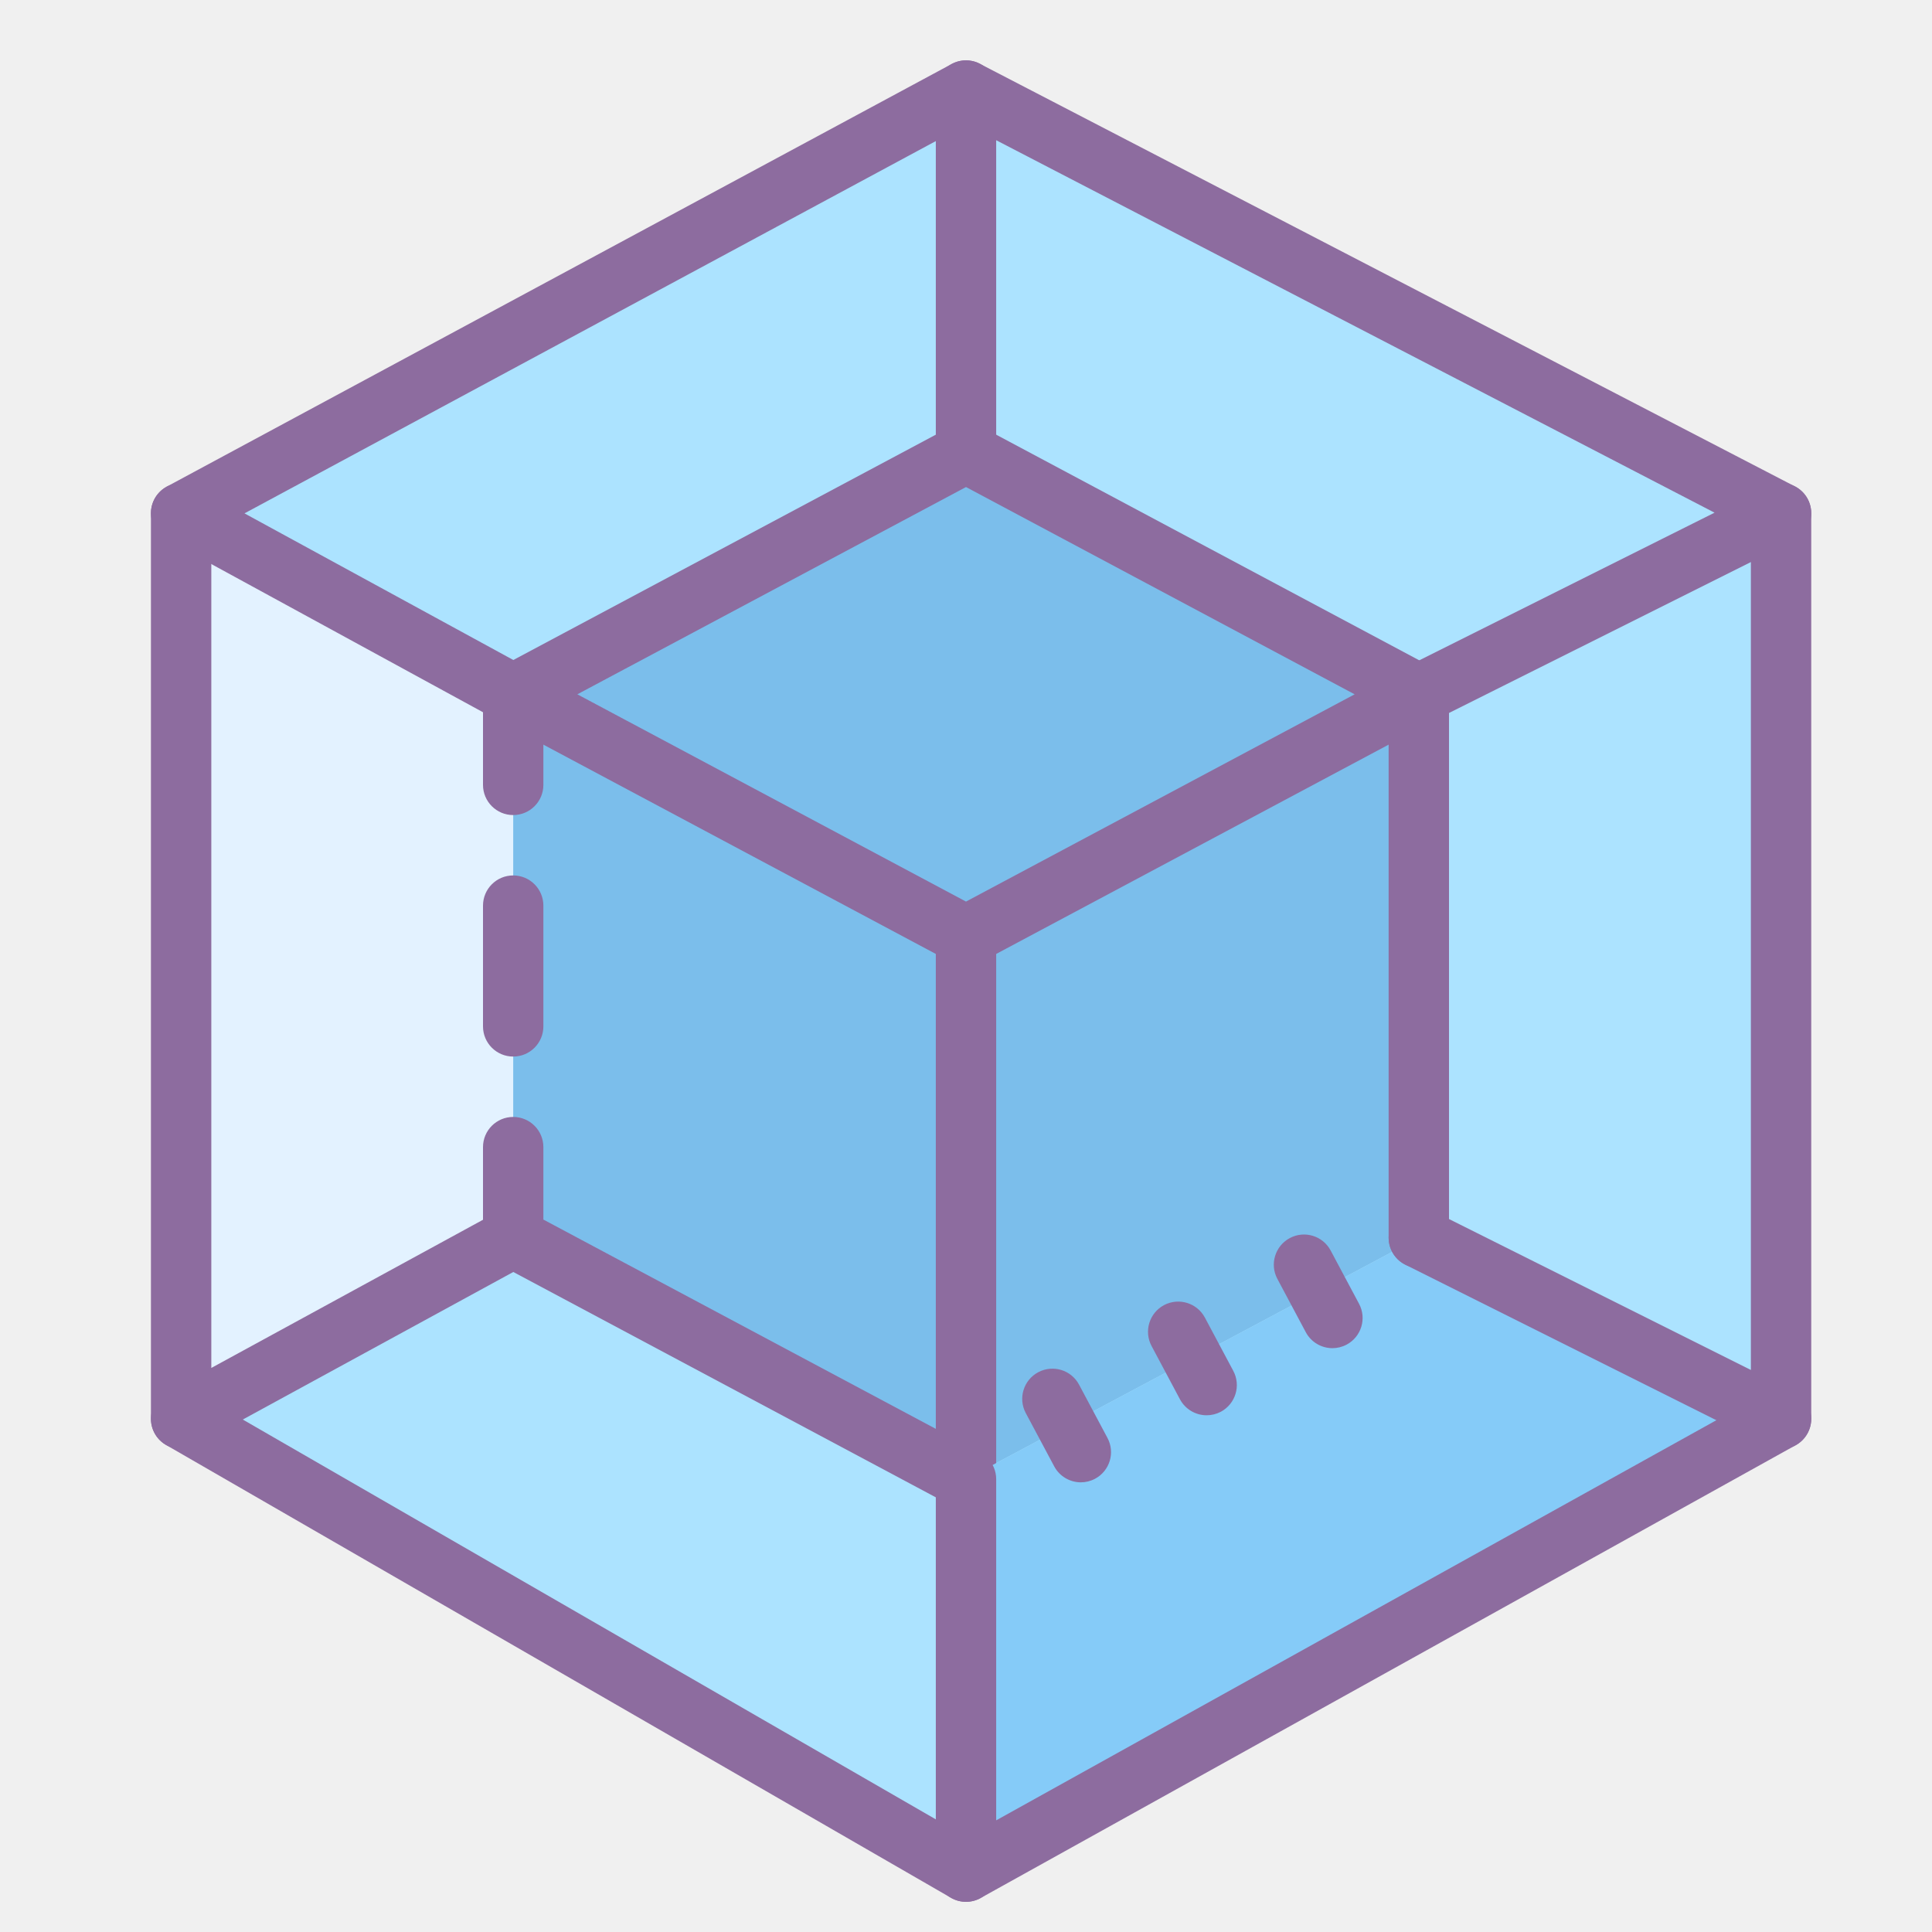
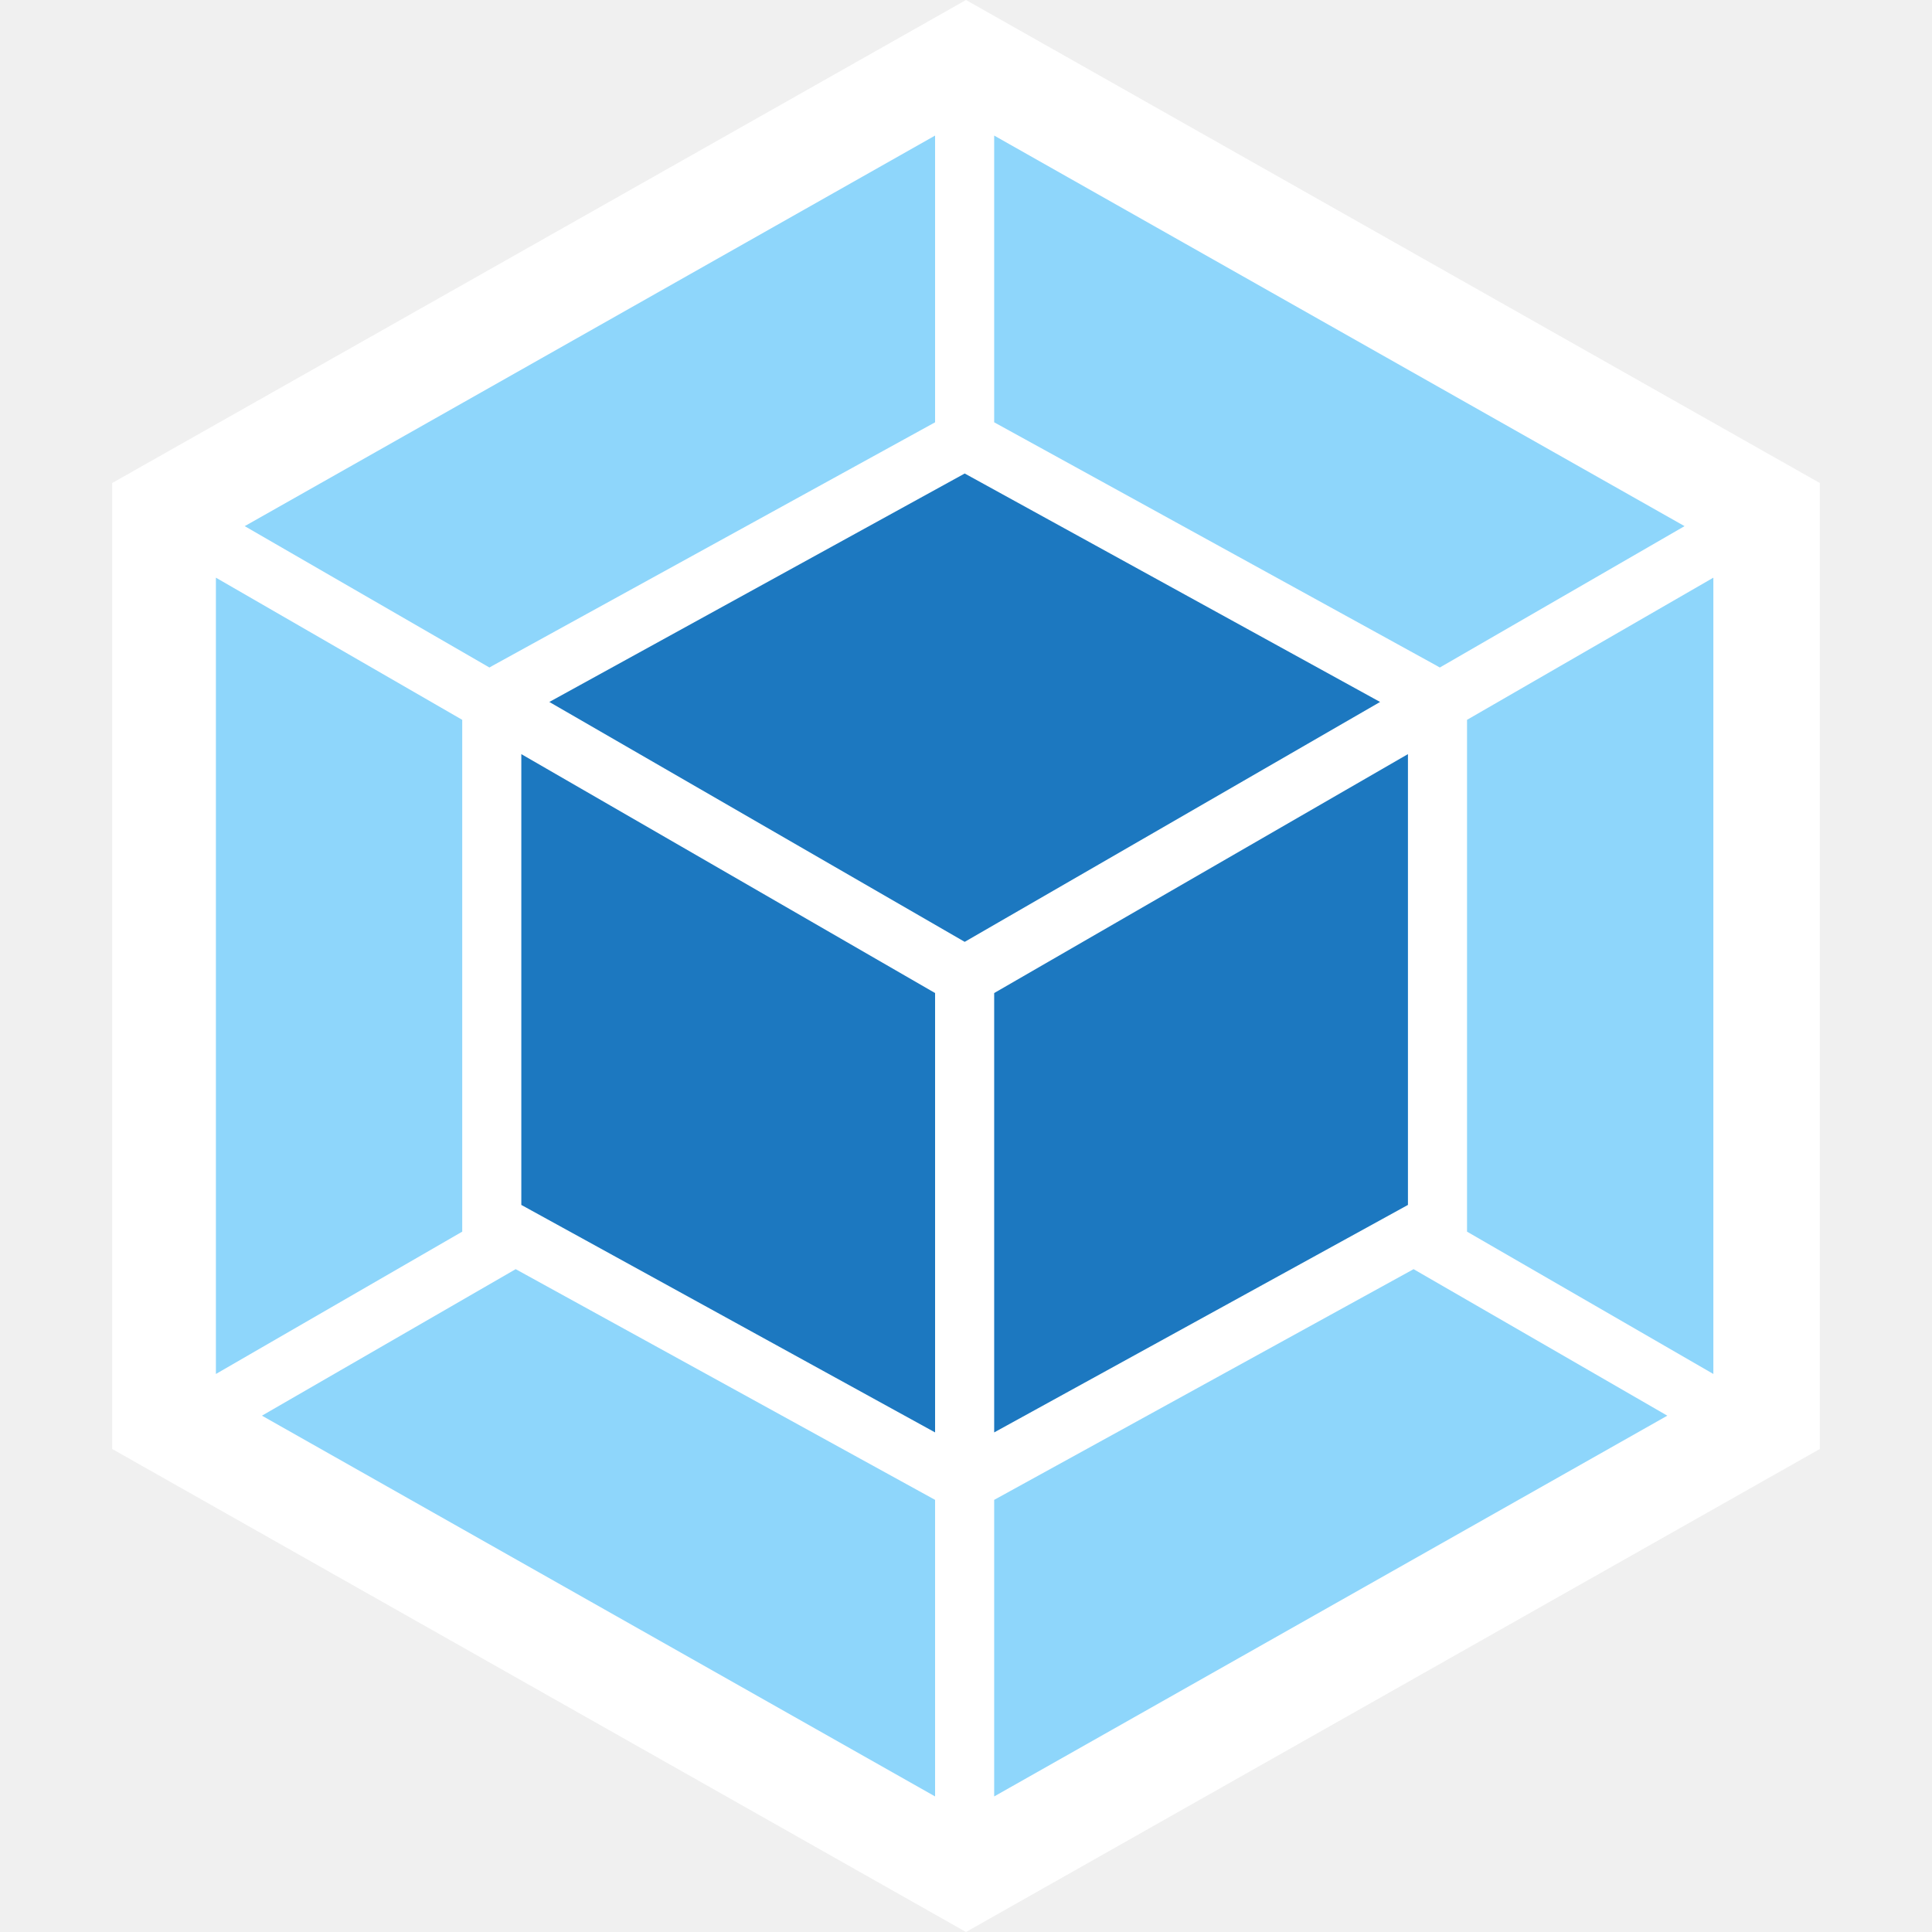
- <svg xmlns="http://www.w3.org/2000/svg" viewBox="0 0 64 64" width="512px" height="512px">
-   <polygon fill="#ace3ff" points="7,17 32,3 58,17 32,31" />
-   <polygon fill="#ace3ff" points="6,17 6,47 32,62 32,31" />
-   <polygon fill="#7bbeeb" points="17,23 32,15 47,23 32,31" />
-   <polygon fill="#ace3ff" points="32,62 59,47 59,17 32,31" />
-   <polygon fill="#7bbeeb" points="17,23 17,41 32,49 32,31" />
-   <polygon fill="#7bbeeb" points="32,49 47,41 47,23 32,31" />
-   <polygon fill="#e3f2ff" points="17,41 6,47 6,17 17,23" />
-   <path fill="#8d6c9f" d="M32,32c-0.162,0-0.324-0.039-0.471-0.117l-15-8C16.204,23.709,16,23.369,16,23 s0.204-0.709,0.529-0.883l15-8c0.294-0.156,0.647-0.156,0.941,0l15,8C47.796,22.291,48,22.631,48,23s-0.204,0.709-0.529,0.883 l-15,8C32.324,31.961,32.162,32,32,32z M19.125,23L32,29.866L44.875,23L32,16.134L19.125,23z" />
-   <path fill="#8d6c9f" d="M17,27c-0.552,0-1-0.447-1-1v-2.406L5.521,17.878C5.199,17.702,4.999,17.364,5,16.997 c0.001-0.366,0.203-0.703,0.526-0.878l26-14c0.487-0.262,1.093-0.08,1.354,0.407c0.262,0.485,0.08,1.092-0.406,1.354 L8.099,17.006l9.38,5.116C17.8,22.297,18,22.634,18,23v3C18,26.553,17.552,27,17,27z" />
-   <path fill="#8d6c9f" d="M17,35c-0.552,0-1-0.447-1-1v-4c0-0.553,0.448-1,1-1s1,0.447,1,1v4C18,34.553,17.552,35,17,35z" />
-   <path fill="#8d6c9f" d="M32,50c-0.162,0-0.323-0.039-0.471-0.117l-15-8C16.204,41.709,16,41.369,16,41v-3 c0-0.553,0.448-1,1-1s1,0.447,1,1v2.4l13,6.933V31c0-0.553,0.448-1,1-1s1,0.447,1,1v18c0,0.352-0.184,0.677-0.485,0.857 C32.356,49.952,32.178,50,32,50z" />
-   <polygon fill="#85cbf8" points="59,47 32,61 32,49 47,41" />
-   <path fill="#8d6c9f" d="M32,63c-0.175,0-0.351-0.046-0.507-0.138C31.187,62.683,31,62.354,31,62V49c0-0.553,0.448-1,1-1 s1,0.447,1,1v11.301l25.514-14.175c0.484-0.27,1.092-0.094,1.36,0.389c0.269,0.482,0.094,1.091-0.388,1.359l-27,15 C32.334,62.958,32.167,63,32,63z" />
-   <path fill="#8d6c9f" d="M47,42c-0.552,0-1-0.447-1-1V23c0-0.379,0.214-0.725,0.553-0.895l10.244-5.122L33,4.645V15 c0,0.553-0.448,1-1,1s-1-0.447-1-1V3c0-0.35,0.182-0.673,0.48-0.854c0.298-0.182,0.67-0.194,0.98-0.033l27,14 c0.334,0.173,0.542,0.519,0.54,0.896c-0.003,0.376-0.216,0.719-0.553,0.887L48,23.618V41C48,41.553,47.552,42,47,42z" />
-   <path fill="#8d6c9f" d="M44.139,44.66c-0.357,0-0.703-0.192-0.883-0.529l-0.941-1.765 c-0.261-0.487-0.076-1.093,0.411-1.353c0.49-0.261,1.093-0.075,1.353,0.411l0.941,1.765c0.261,0.487,0.076,1.093-0.411,1.353 C44.458,44.622,44.297,44.66,44.139,44.66z" />
-   <path fill="#8d6c9f" d="M39.972,46.883c-0.357,0-0.703-0.192-0.884-0.529l-0.941-1.766 c-0.26-0.487-0.075-1.094,0.412-1.354c0.489-0.259,1.093-0.074,1.354,0.412l0.941,1.766c0.26,0.487,0.075,1.094-0.412,1.354 C40.291,46.845,40.13,46.883,39.972,46.883z" />
-   <path fill="#8d6c9f" d="M35.805,49.104c-0.357,0-0.703-0.192-0.883-0.529l-0.942-1.765 c-0.26-0.487-0.076-1.093,0.412-1.353c0.49-0.261,1.094-0.075,1.353,0.411l0.941,1.765c0.261,0.487,0.076,1.093-0.411,1.353 C36.124,49.066,35.963,49.104,35.805,49.104z" />
-   <path fill="#8d6c9f" d="M59,48c-0.153,0-0.306-0.035-0.447-0.105l-12-6c-0.494-0.247-0.694-0.848-0.447-1.342 c0.247-0.493,0.847-0.692,1.342-0.447L58,45.382V17c0-0.553,0.448-1,1-1s1,0.447,1,1v30c0,0.347-0.18,0.668-0.474,0.851 C59.365,47.95,59.183,48,59,48z" />
-   <g>
-     <path fill="#8d6c9f" d="M6,48c-0.177,0-0.354-0.047-0.51-0.14C5.186,47.68,5,47.353,5,47V17c0-0.553,0.448-1,1-1 s1,0.447,1,1v28.315l9.521-5.193c0.487-0.264,1.093-0.085,1.357,0.399c0.265,0.484,0.086,1.092-0.399,1.356l-11,6 C6.33,47.959,6.165,48,6,48z" />
-   </g>
-   <g>
-     <path fill="#8d6c9f" d="M31.999,63c-0.169,0-0.341-0.043-0.499-0.134l-26-15C5.022,47.59,4.858,46.979,5.134,46.5 c0.276-0.478,0.887-0.643,1.366-0.366l26,15c0.479,0.276,0.643,0.888,0.367,1.366C32.681,62.82,32.345,63,31.999,63z" />
-   </g>
+ <svg xmlns="http://www.w3.org/2000/svg" viewBox="0 0 1200 1200" width="2500" height="2500">
+   <path fill="#fff" d="M600 0l530.3 300v600L600 1200 69.7 900V300z" />
+   <path fill="#8ed6fb" d="M1035.6 879.3l-418.1 236.5V931.6L878 788.3l157.6 91zm28.6-25.9V358.8l-153 88.3V765l153 88.4zm-901.5 25.9l418.1 236.5V931.6L320.3 788.3l-157.6 91zm-28.6-25.9V358.8l153 88.3V765l-153 88.4zM152 326.8L580.8 84.2v178.1L306.1 413.4l-2.1 1.2-152-87.8zm894.3 0L617.5 84.2v178.1l274.7 151.1 2.1 1.2 152-87.8z" />
+   <path fill="#1c78c0" d="m580.8 889.7l-257-141.3v-280l257 148.4v272.9m36.7 0l257-141.3v-280l-257 148.4v272.9m-276.3-453.7l258-141.9 258 141.9-258 149-258-149" />
</svg>
